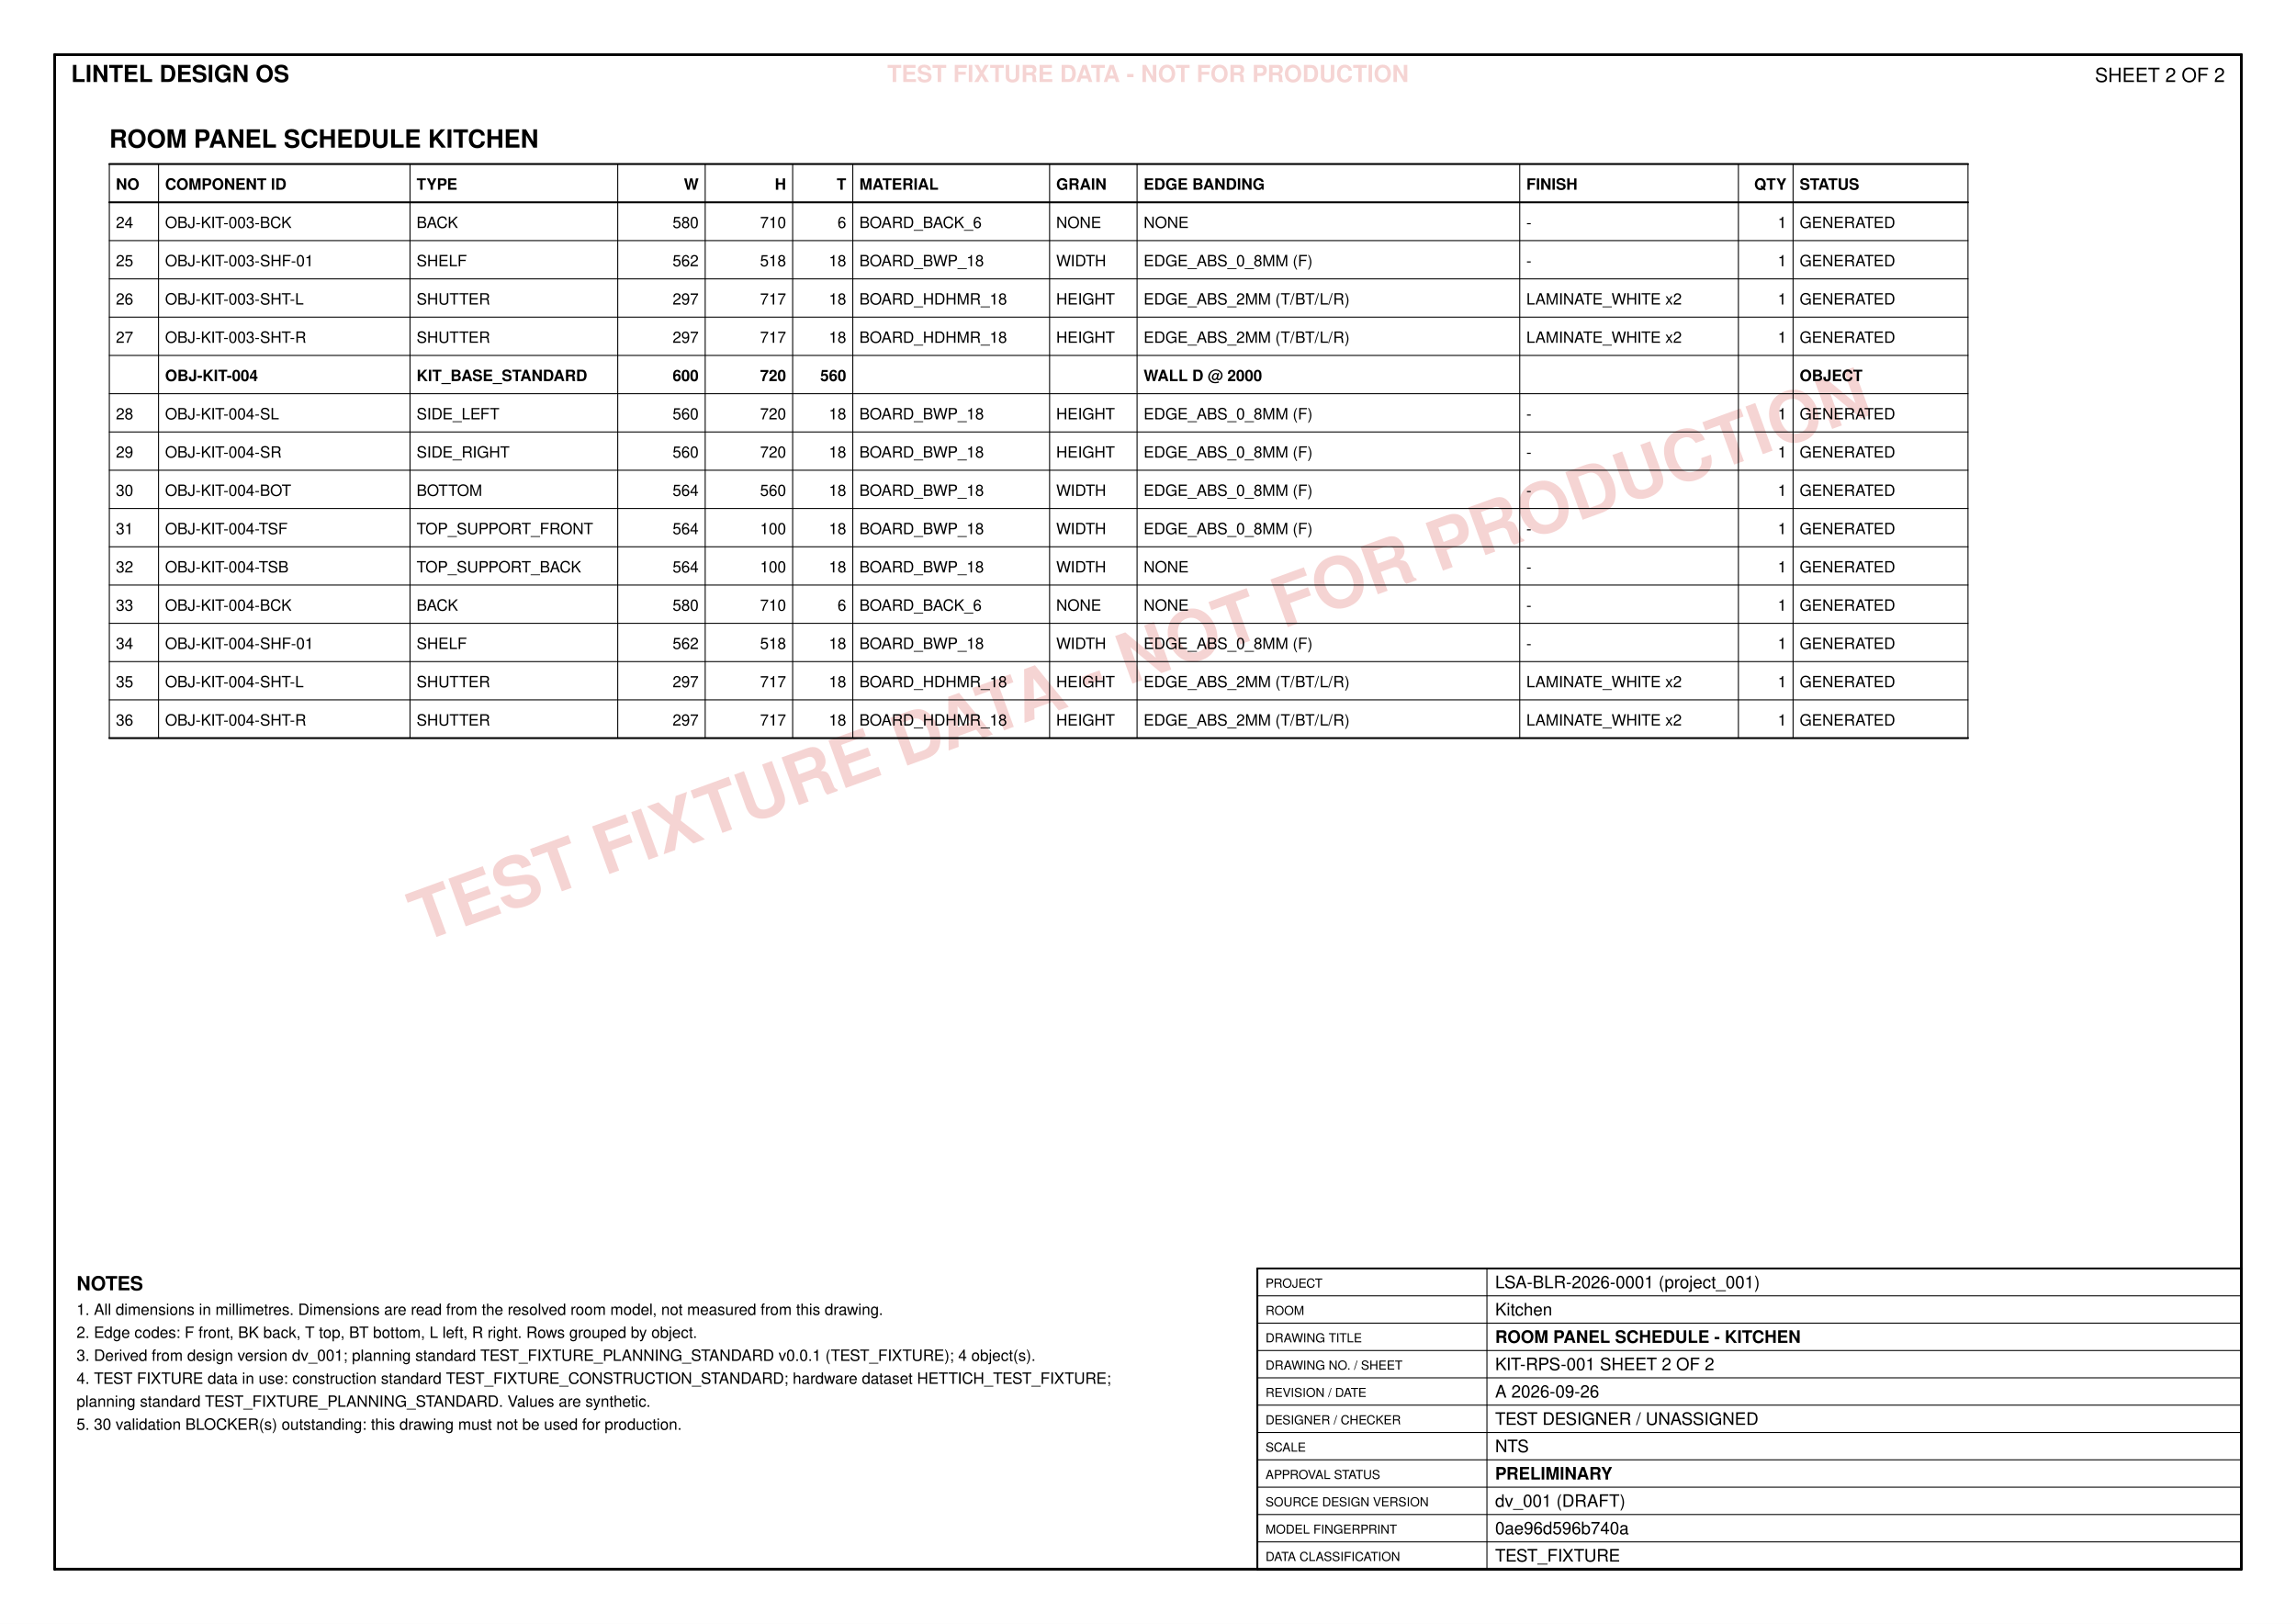
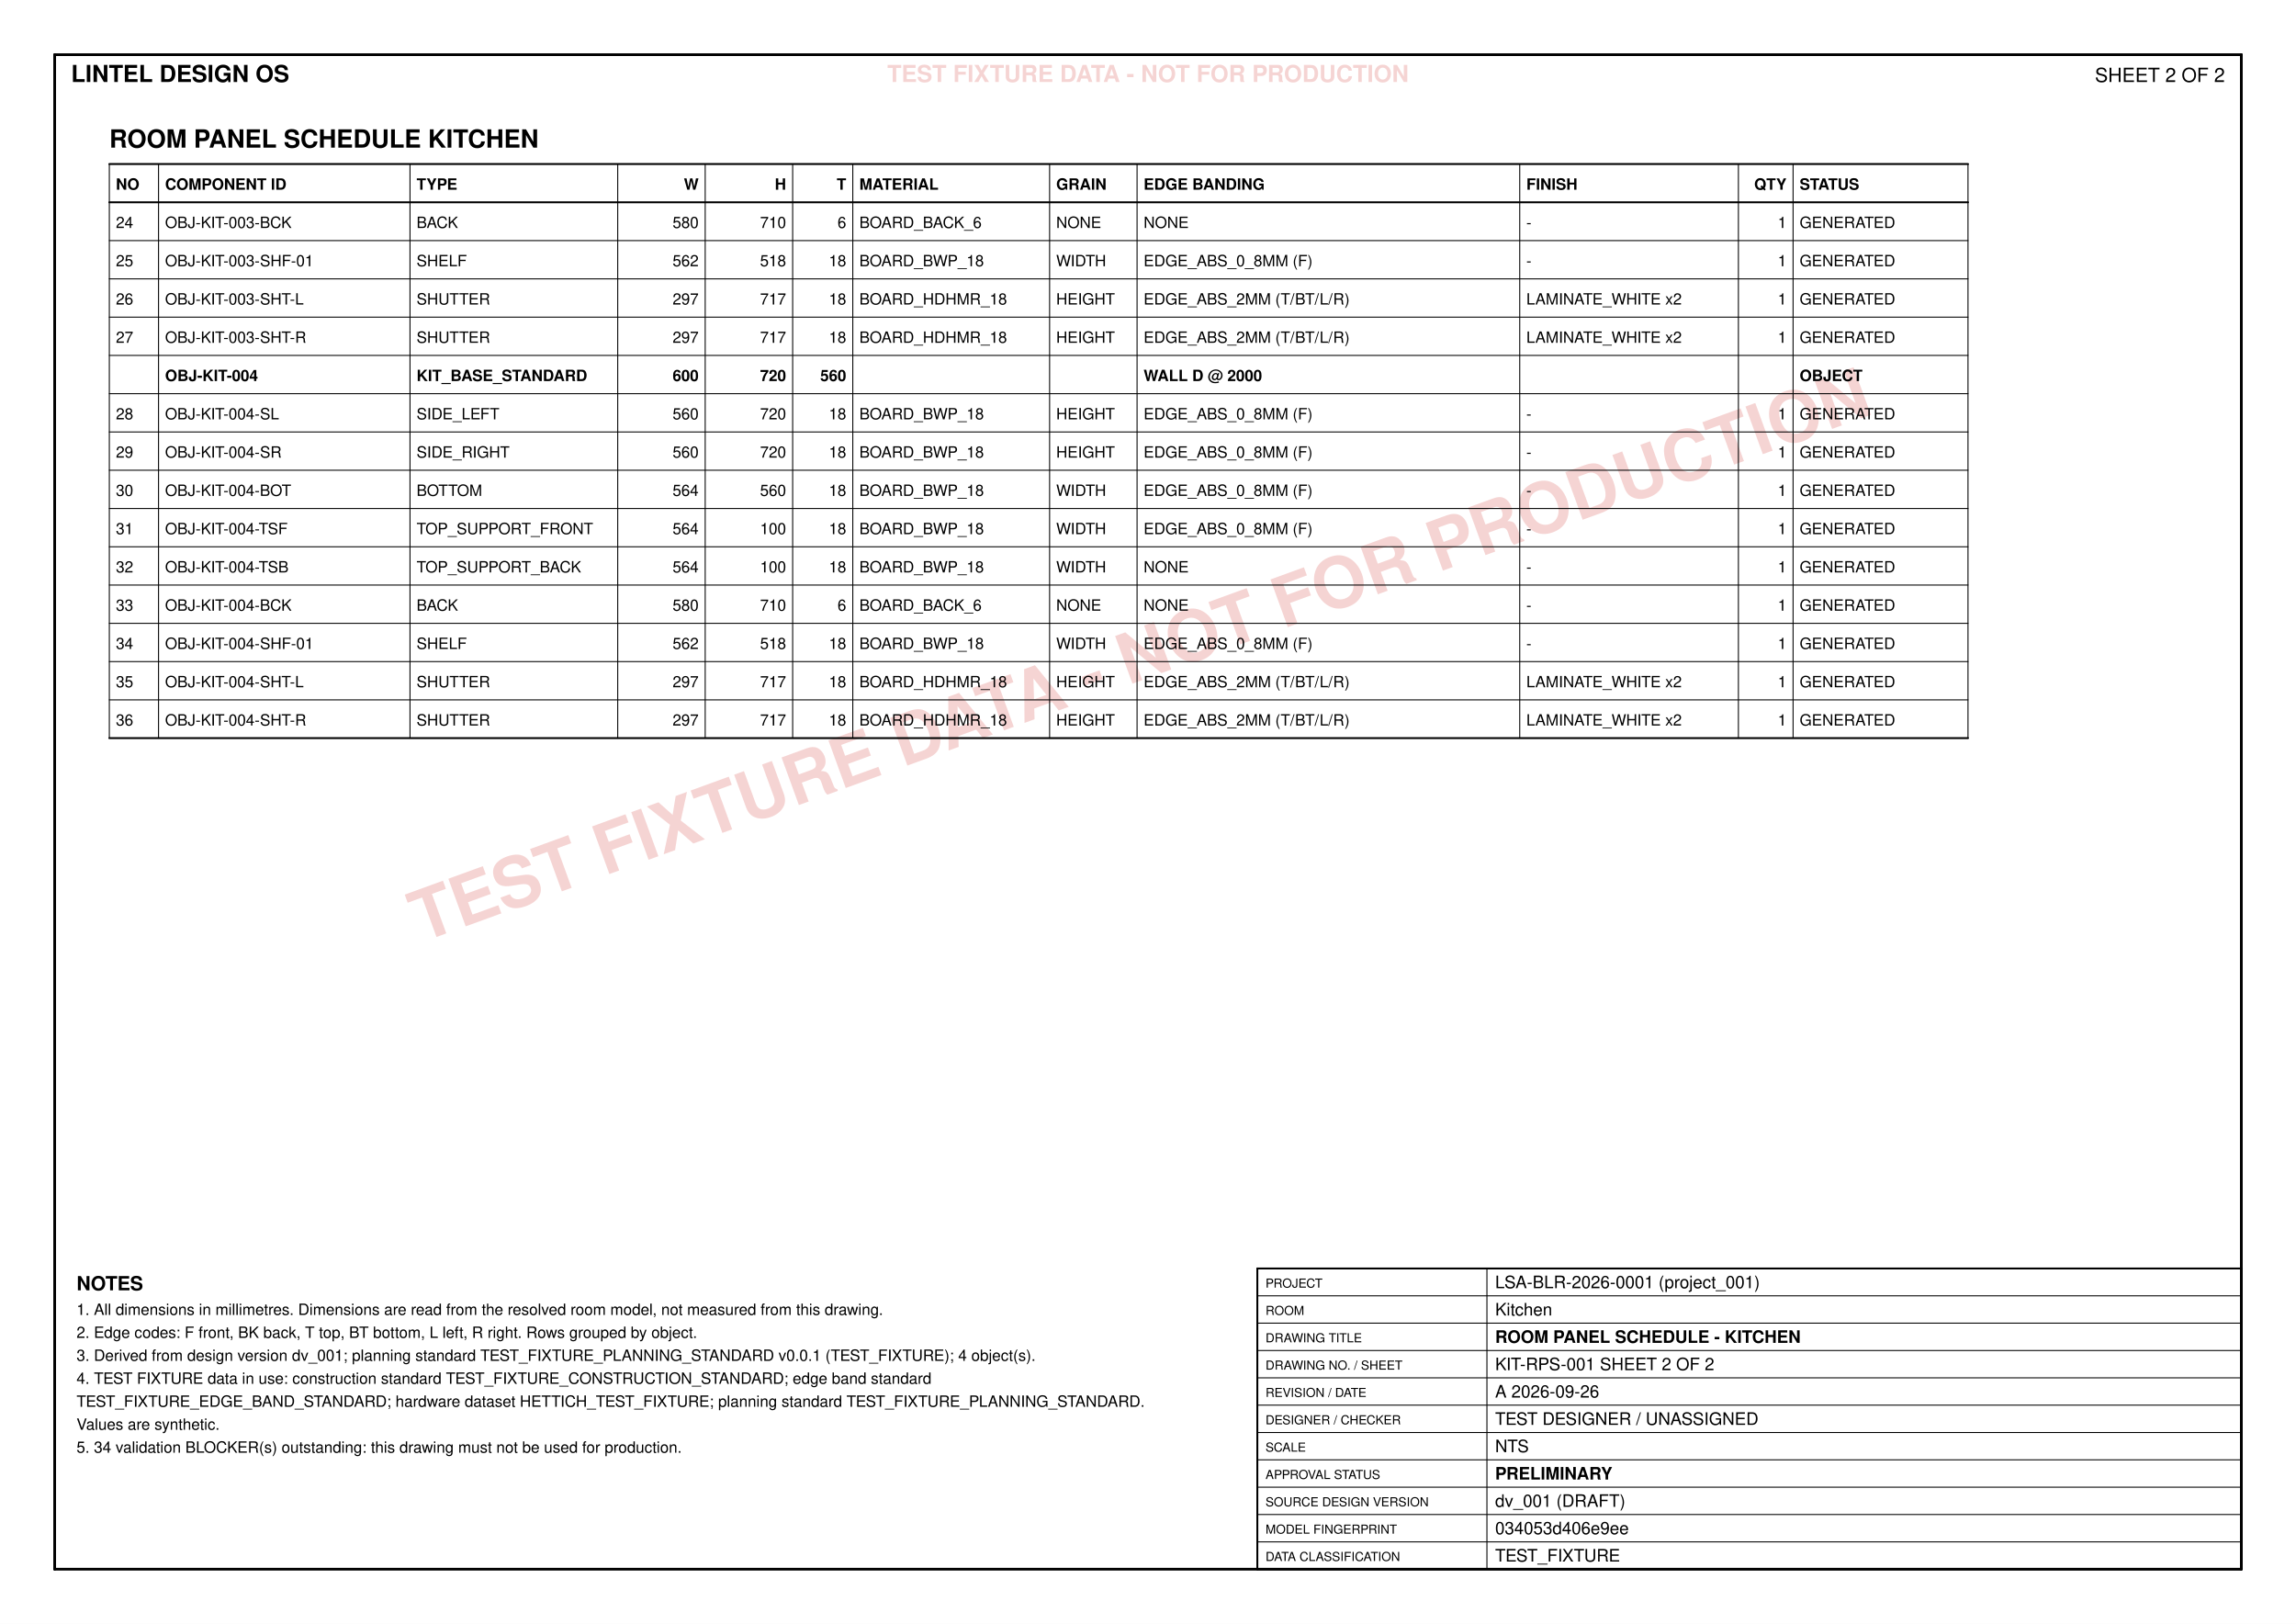
- <svg xmlns="http://www.w3.org/2000/svg" width="420mm" height="297mm" viewBox="0 0 420 297" data-drawing-id="DRW:dv_001:room_001:ROOM_PANEL_SCHEDULE:KIT-RPS-001:RA" data-drawing-type="ROOM_PANEL_SCHEDULE" data-status="PRELIMINARY" data-design-version="dv_001" data-model-fingerprint="0ae96d596b740a" data-classification="TEST_FIXTURE" data-content-hash="087dc79516bee4" data-sheet="2/2" data-room-id="room_001" data-objects="obj_001,obj_002,obj_003,obj_004">
+ <svg xmlns="http://www.w3.org/2000/svg" width="420mm" height="297mm" viewBox="0 0 420 297" data-drawing-id="DRW:dv_001:room_001:ROOM_PANEL_SCHEDULE:KIT-RPS-001:RA" data-drawing-type="ROOM_PANEL_SCHEDULE" data-status="PRELIMINARY" data-design-version="dv_001" data-model-fingerprint="034053d406e9ee" data-classification="TEST_FIXTURE" data-content-hash="0c5b1b25556436" data-sheet="2/2" data-room-id="room_001" data-objects="obj_001,obj_002,obj_003,obj_004">
  <rect x="0" y="0" width="420" height="297" fill="#ffffff" />
  <g id="WATERMARK" fill="#d9534f" stroke="#d9534f" opacity="0.25" font-family="Helvetica, Arial, sans-serif" stroke-linecap="round">
    <text stroke="none" x="210" y="124" font-size="12.714" text-anchor="middle" font-weight="bold" transform="rotate(-20 210 124)">TEST FIXTURE DATA - NOT FOR PRODUCTION</text>
    <text stroke="none" x="210" y="15" font-size="4.286" text-anchor="middle" font-weight="bold">TEST FIXTURE DATA - NOT FOR PRODUCTION</text>
  </g>
  <g id="BORDER" fill="#000000" stroke="#000000" font-family="Helvetica, Arial, sans-serif" stroke-linecap="round">
    <line fill="none" x1="10" y1="10" x2="410" y2="10" stroke-width="0.5" />
    <line fill="none" x1="410" y1="10" x2="410" y2="287" stroke-width="0.5" />
    <line fill="none" x1="410" y1="287" x2="10" y2="287" stroke-width="0.5" />
    <line fill="none" x1="10" y1="287" x2="10" y2="10" stroke-width="0.5" />
    <text stroke="none" x="13" y="15" font-size="4.286" text-anchor="start" font-weight="bold">LINTEL DESIGN OS</text>
    <text stroke="none" x="407" y="15" font-size="3.571" text-anchor="end">SHEET 2 OF 2</text>
  </g>
  <g id="ANNOTATION" fill="#000000" stroke="#000000" font-family="Helvetica, Arial, sans-serif" stroke-linecap="round">
    <text stroke="none" x="14" y="236" font-size="3.571" text-anchor="start" font-weight="bold">NOTES</text>
    <text stroke="none" x="14" y="240.5" font-size="2.857" text-anchor="start">1. All dimensions in millimetres. Dimensions are read from the resolved room model, not measured from this drawing.</text>
    <text stroke="none" x="14" y="244.7" font-size="2.857" text-anchor="start">2. Edge codes: F front, BK back, T top, BT bottom, L left, R right. Rows grouped by object.</text>
    <text stroke="none" x="14" y="248.9" font-size="2.857" text-anchor="start">3. Derived from design version dv_001; planning standard TEST_FIXTURE_PLANNING_STANDARD v0.0.1 (TEST_FIXTURE); 4 object(s).</text>
-     <text stroke="none" x="14" y="253.1" font-size="2.857" text-anchor="start">4. TEST FIXTURE data in use: construction standard TEST_FIXTURE_CONSTRUCTION_STANDARD; hardware dataset HETTICH_TEST_FIXTURE;</text>
-     <text stroke="none" x="14" y="257.3" font-size="2.857" text-anchor="start">   planning standard TEST_FIXTURE_PLANNING_STANDARD. Values are synthetic.</text>
-     <text stroke="none" x="14" y="261.5" font-size="2.857" text-anchor="start">5. 30 validation BLOCKER(s) outstanding: this drawing must not be used for production.</text>
+     <text stroke="none" x="14" y="253.1" font-size="2.857" text-anchor="start">4. TEST FIXTURE data in use: construction standard TEST_FIXTURE_CONSTRUCTION_STANDARD; edge band standard</text>
+     <text stroke="none" x="14" y="257.3" font-size="2.857" text-anchor="start">   TEST_FIXTURE_EDGE_BAND_STANDARD; hardware dataset HETTICH_TEST_FIXTURE; planning standard TEST_FIXTURE_PLANNING_STANDARD.</text>
+     <text stroke="none" x="14" y="261.5" font-size="2.857" text-anchor="start">   Values are synthetic.</text>
+     <text stroke="none" x="14" y="265.7" font-size="2.857" text-anchor="start">5. 34 validation BLOCKER(s) outstanding: this drawing must not be used for production.</text>
  </g>
  <g id="TABLE" fill="#000000" stroke="#000000" font-family="Helvetica, Arial, sans-serif" stroke-linecap="round">
    <text stroke="none" x="20" y="27" font-size="4.571" text-anchor="start" font-weight="bold">ROOM PANEL SCHEDULE  KITCHEN</text>
    <line fill="none" x1="20" y1="30" x2="360" y2="30" stroke-width="0.35" />
    <line fill="none" x1="20" y1="37" x2="360" y2="37" stroke-width="0.35" />
    <line fill="none" x1="20" y1="44" x2="360" y2="44" stroke-width="0.18" />
    <line fill="none" x1="20" y1="51" x2="360" y2="51" stroke-width="0.18" />
    <line fill="none" x1="20" y1="58" x2="360" y2="58" stroke-width="0.18" />
    <line fill="none" x1="20" y1="65" x2="360" y2="65" stroke-width="0.18" />
    <line fill="none" x1="20" y1="72" x2="360" y2="72" stroke-width="0.18" />
    <line fill="none" x1="20" y1="79" x2="360" y2="79" stroke-width="0.18" />
    <line fill="none" x1="20" y1="86" x2="360" y2="86" stroke-width="0.18" />
    <line fill="none" x1="20" y1="93" x2="360" y2="93" stroke-width="0.18" />
    <line fill="none" x1="20" y1="100" x2="360" y2="100" stroke-width="0.18" />
    <line fill="none" x1="20" y1="107" x2="360" y2="107" stroke-width="0.18" />
    <line fill="none" x1="20" y1="114" x2="360" y2="114" stroke-width="0.18" />
    <line fill="none" x1="20" y1="121" x2="360" y2="121" stroke-width="0.18" />
    <line fill="none" x1="20" y1="128" x2="360" y2="128" stroke-width="0.18" />
    <line fill="none" x1="20" y1="135" x2="360" y2="135" stroke-width="0.35" />
    <line fill="none" x1="20" y1="30" x2="20" y2="135" stroke-width="0.18" />
    <line fill="none" x1="29" y1="30" x2="29" y2="135" stroke-width="0.18" />
    <line fill="none" x1="75" y1="30" x2="75" y2="135" stroke-width="0.18" />
    <line fill="none" x1="113" y1="30" x2="113" y2="135" stroke-width="0.18" />
    <line fill="none" x1="129" y1="30" x2="129" y2="135" stroke-width="0.18" />
    <line fill="none" x1="145" y1="30" x2="145" y2="135" stroke-width="0.18" />
    <line fill="none" x1="156" y1="30" x2="156" y2="135" stroke-width="0.18" />
    <line fill="none" x1="192" y1="30" x2="192" y2="135" stroke-width="0.18" />
    <line fill="none" x1="208" y1="30" x2="208" y2="135" stroke-width="0.18" />
    <line fill="none" x1="278" y1="30" x2="278" y2="135" stroke-width="0.18" />
    <line fill="none" x1="318" y1="30" x2="318" y2="135" stroke-width="0.18" />
    <line fill="none" x1="328" y1="30" x2="328" y2="135" stroke-width="0.18" />
    <line fill="none" x1="360" y1="30" x2="360" y2="135" stroke-width="0.18" />
    <text stroke="none" x="21.2" y="34.7" font-size="2.857" text-anchor="start" font-weight="bold">NO</text>
    <text stroke="none" x="30.2" y="34.7" font-size="2.857" text-anchor="start" font-weight="bold">COMPONENT ID</text>
    <text stroke="none" x="76.2" y="34.7" font-size="2.857" text-anchor="start" font-weight="bold">TYPE</text>
    <text stroke="none" x="127.8" y="34.7" font-size="2.857" text-anchor="end" font-weight="bold">W</text>
    <text stroke="none" x="143.8" y="34.7" font-size="2.857" text-anchor="end" font-weight="bold">H</text>
    <text stroke="none" x="154.8" y="34.7" font-size="2.857" text-anchor="end" font-weight="bold">T</text>
    <text stroke="none" x="157.2" y="34.7" font-size="2.857" text-anchor="start" font-weight="bold">MATERIAL</text>
    <text stroke="none" x="193.2" y="34.7" font-size="2.857" text-anchor="start" font-weight="bold">GRAIN</text>
    <text stroke="none" x="209.2" y="34.7" font-size="2.857" text-anchor="start" font-weight="bold">EDGE BANDING</text>
    <text stroke="none" x="279.2" y="34.7" font-size="2.857" text-anchor="start" font-weight="bold">FINISH</text>
    <text stroke="none" x="326.8" y="34.7" font-size="2.857" text-anchor="end" font-weight="bold">QTY</text>
    <text stroke="none" x="329.2" y="34.7" font-size="2.857" text-anchor="start" font-weight="bold">STATUS</text>
    <text stroke="none" x="21.2" y="41.7" font-size="2.857" text-anchor="start">24</text>
    <text stroke="none" x="30.2" y="41.7" font-size="2.857" text-anchor="start">OBJ-KIT-003-BCK</text>
    <text stroke="none" x="76.2" y="41.7" font-size="2.857" text-anchor="start">BACK</text>
    <text stroke="none" x="127.8" y="41.7" font-size="2.857" text-anchor="end">580</text>
    <text stroke="none" x="143.8" y="41.7" font-size="2.857" text-anchor="end">710</text>
    <text stroke="none" x="154.8" y="41.7" font-size="2.857" text-anchor="end">6</text>
    <text stroke="none" x="157.2" y="41.7" font-size="2.857" text-anchor="start">BOARD_BACK_6</text>
    <text stroke="none" x="193.2" y="41.7" font-size="2.857" text-anchor="start">NONE</text>
    <text stroke="none" x="209.2" y="41.7" font-size="2.857" text-anchor="start">NONE</text>
    <text stroke="none" x="279.2" y="41.7" font-size="2.857" text-anchor="start">-</text>
    <text stroke="none" x="326.8" y="41.7" font-size="2.857" text-anchor="end">1</text>
    <text stroke="none" x="329.2" y="41.7" font-size="2.857" text-anchor="start">GENERATED</text>
    <text stroke="none" x="21.2" y="48.7" font-size="2.857" text-anchor="start">25</text>
    <text stroke="none" x="30.2" y="48.7" font-size="2.857" text-anchor="start">OBJ-KIT-003-SHF-01</text>
    <text stroke="none" x="76.2" y="48.7" font-size="2.857" text-anchor="start">SHELF</text>
    <text stroke="none" x="127.8" y="48.7" font-size="2.857" text-anchor="end">562</text>
    <text stroke="none" x="143.8" y="48.7" font-size="2.857" text-anchor="end">518</text>
    <text stroke="none" x="154.8" y="48.7" font-size="2.857" text-anchor="end">18</text>
    <text stroke="none" x="157.2" y="48.7" font-size="2.857" text-anchor="start">BOARD_BWP_18</text>
    <text stroke="none" x="193.2" y="48.7" font-size="2.857" text-anchor="start">WIDTH</text>
    <text stroke="none" x="209.2" y="48.7" font-size="2.857" text-anchor="start">EDGE_ABS_0_8MM (F)</text>
    <text stroke="none" x="279.2" y="48.7" font-size="2.857" text-anchor="start">-</text>
    <text stroke="none" x="326.8" y="48.7" font-size="2.857" text-anchor="end">1</text>
    <text stroke="none" x="329.2" y="48.7" font-size="2.857" text-anchor="start">GENERATED</text>
    <text stroke="none" x="21.2" y="55.7" font-size="2.857" text-anchor="start">26</text>
    <text stroke="none" x="30.2" y="55.7" font-size="2.857" text-anchor="start">OBJ-KIT-003-SHT-L</text>
    <text stroke="none" x="76.2" y="55.7" font-size="2.857" text-anchor="start">SHUTTER</text>
    <text stroke="none" x="127.8" y="55.7" font-size="2.857" text-anchor="end">297</text>
    <text stroke="none" x="143.8" y="55.7" font-size="2.857" text-anchor="end">717</text>
    <text stroke="none" x="154.8" y="55.7" font-size="2.857" text-anchor="end">18</text>
    <text stroke="none" x="157.2" y="55.7" font-size="2.857" text-anchor="start">BOARD_HDHMR_18</text>
    <text stroke="none" x="193.2" y="55.7" font-size="2.857" text-anchor="start">HEIGHT</text>
    <text stroke="none" x="209.2" y="55.7" font-size="2.857" text-anchor="start">EDGE_ABS_2MM (T/BT/L/R)</text>
    <text stroke="none" x="279.2" y="55.7" font-size="2.857" text-anchor="start">LAMINATE_WHITE x2</text>
    <text stroke="none" x="326.8" y="55.7" font-size="2.857" text-anchor="end">1</text>
    <text stroke="none" x="329.2" y="55.7" font-size="2.857" text-anchor="start">GENERATED</text>
    <text stroke="none" x="21.2" y="62.7" font-size="2.857" text-anchor="start">27</text>
    <text stroke="none" x="30.2" y="62.7" font-size="2.857" text-anchor="start">OBJ-KIT-003-SHT-R</text>
    <text stroke="none" x="76.2" y="62.7" font-size="2.857" text-anchor="start">SHUTTER</text>
    <text stroke="none" x="127.8" y="62.7" font-size="2.857" text-anchor="end">297</text>
    <text stroke="none" x="143.8" y="62.7" font-size="2.857" text-anchor="end">717</text>
    <text stroke="none" x="154.8" y="62.7" font-size="2.857" text-anchor="end">18</text>
    <text stroke="none" x="157.2" y="62.7" font-size="2.857" text-anchor="start">BOARD_HDHMR_18</text>
    <text stroke="none" x="193.2" y="62.7" font-size="2.857" text-anchor="start">HEIGHT</text>
    <text stroke="none" x="209.2" y="62.7" font-size="2.857" text-anchor="start">EDGE_ABS_2MM (T/BT/L/R)</text>
    <text stroke="none" x="279.2" y="62.7" font-size="2.857" text-anchor="start">LAMINATE_WHITE x2</text>
    <text stroke="none" x="326.8" y="62.7" font-size="2.857" text-anchor="end">1</text>
    <text stroke="none" x="329.2" y="62.7" font-size="2.857" text-anchor="start">GENERATED</text>
    <text stroke="none" x="21.2" y="69.7" font-size="2.857" text-anchor="start" font-weight="bold" />
    <text stroke="none" x="30.2" y="69.7" font-size="2.857" text-anchor="start" font-weight="bold">OBJ-KIT-004</text>
    <text stroke="none" x="76.2" y="69.7" font-size="2.857" text-anchor="start" font-weight="bold">KIT_BASE_STANDARD</text>
    <text stroke="none" x="127.8" y="69.7" font-size="2.857" text-anchor="end" font-weight="bold">600</text>
    <text stroke="none" x="143.8" y="69.7" font-size="2.857" text-anchor="end" font-weight="bold">720</text>
    <text stroke="none" x="154.8" y="69.7" font-size="2.857" text-anchor="end" font-weight="bold">560</text>
    <text stroke="none" x="157.2" y="69.7" font-size="2.857" text-anchor="start" font-weight="bold" />
    <text stroke="none" x="193.2" y="69.7" font-size="2.857" text-anchor="start" font-weight="bold" />
    <text stroke="none" x="209.2" y="69.7" font-size="2.857" text-anchor="start" font-weight="bold">WALL D @ 2000</text>
    <text stroke="none" x="279.2" y="69.7" font-size="2.857" text-anchor="start" font-weight="bold" />
    <text stroke="none" x="326.8" y="69.7" font-size="2.857" text-anchor="end" font-weight="bold" />
    <text stroke="none" x="329.2" y="69.7" font-size="2.857" text-anchor="start" font-weight="bold">OBJECT</text>
    <text stroke="none" x="21.2" y="76.7" font-size="2.857" text-anchor="start">28</text>
    <text stroke="none" x="30.2" y="76.7" font-size="2.857" text-anchor="start">OBJ-KIT-004-SL</text>
    <text stroke="none" x="76.2" y="76.7" font-size="2.857" text-anchor="start">SIDE_LEFT</text>
    <text stroke="none" x="127.8" y="76.7" font-size="2.857" text-anchor="end">560</text>
    <text stroke="none" x="143.8" y="76.7" font-size="2.857" text-anchor="end">720</text>
    <text stroke="none" x="154.8" y="76.7" font-size="2.857" text-anchor="end">18</text>
    <text stroke="none" x="157.2" y="76.7" font-size="2.857" text-anchor="start">BOARD_BWP_18</text>
    <text stroke="none" x="193.2" y="76.7" font-size="2.857" text-anchor="start">HEIGHT</text>
    <text stroke="none" x="209.2" y="76.7" font-size="2.857" text-anchor="start">EDGE_ABS_0_8MM (F)</text>
    <text stroke="none" x="279.2" y="76.7" font-size="2.857" text-anchor="start">-</text>
    <text stroke="none" x="326.8" y="76.7" font-size="2.857" text-anchor="end">1</text>
    <text stroke="none" x="329.2" y="76.7" font-size="2.857" text-anchor="start">GENERATED</text>
    <text stroke="none" x="21.2" y="83.7" font-size="2.857" text-anchor="start">29</text>
    <text stroke="none" x="30.2" y="83.7" font-size="2.857" text-anchor="start">OBJ-KIT-004-SR</text>
    <text stroke="none" x="76.2" y="83.7" font-size="2.857" text-anchor="start">SIDE_RIGHT</text>
    <text stroke="none" x="127.8" y="83.7" font-size="2.857" text-anchor="end">560</text>
    <text stroke="none" x="143.8" y="83.7" font-size="2.857" text-anchor="end">720</text>
    <text stroke="none" x="154.8" y="83.7" font-size="2.857" text-anchor="end">18</text>
    <text stroke="none" x="157.2" y="83.7" font-size="2.857" text-anchor="start">BOARD_BWP_18</text>
    <text stroke="none" x="193.2" y="83.7" font-size="2.857" text-anchor="start">HEIGHT</text>
    <text stroke="none" x="209.2" y="83.7" font-size="2.857" text-anchor="start">EDGE_ABS_0_8MM (F)</text>
    <text stroke="none" x="279.2" y="83.7" font-size="2.857" text-anchor="start">-</text>
    <text stroke="none" x="326.8" y="83.7" font-size="2.857" text-anchor="end">1</text>
    <text stroke="none" x="329.2" y="83.7" font-size="2.857" text-anchor="start">GENERATED</text>
    <text stroke="none" x="21.2" y="90.7" font-size="2.857" text-anchor="start">30</text>
    <text stroke="none" x="30.2" y="90.7" font-size="2.857" text-anchor="start">OBJ-KIT-004-BOT</text>
    <text stroke="none" x="76.2" y="90.7" font-size="2.857" text-anchor="start">BOTTOM</text>
    <text stroke="none" x="127.8" y="90.7" font-size="2.857" text-anchor="end">564</text>
    <text stroke="none" x="143.8" y="90.7" font-size="2.857" text-anchor="end">560</text>
    <text stroke="none" x="154.8" y="90.7" font-size="2.857" text-anchor="end">18</text>
    <text stroke="none" x="157.2" y="90.7" font-size="2.857" text-anchor="start">BOARD_BWP_18</text>
    <text stroke="none" x="193.2" y="90.7" font-size="2.857" text-anchor="start">WIDTH</text>
    <text stroke="none" x="209.2" y="90.7" font-size="2.857" text-anchor="start">EDGE_ABS_0_8MM (F)</text>
    <text stroke="none" x="279.2" y="90.7" font-size="2.857" text-anchor="start">-</text>
    <text stroke="none" x="326.8" y="90.7" font-size="2.857" text-anchor="end">1</text>
    <text stroke="none" x="329.2" y="90.7" font-size="2.857" text-anchor="start">GENERATED</text>
    <text stroke="none" x="21.2" y="97.7" font-size="2.857" text-anchor="start">31</text>
    <text stroke="none" x="30.2" y="97.7" font-size="2.857" text-anchor="start">OBJ-KIT-004-TSF</text>
    <text stroke="none" x="76.2" y="97.7" font-size="2.857" text-anchor="start">TOP_SUPPORT_FRONT</text>
    <text stroke="none" x="127.8" y="97.7" font-size="2.857" text-anchor="end">564</text>
    <text stroke="none" x="143.8" y="97.7" font-size="2.857" text-anchor="end">100</text>
    <text stroke="none" x="154.8" y="97.7" font-size="2.857" text-anchor="end">18</text>
    <text stroke="none" x="157.2" y="97.7" font-size="2.857" text-anchor="start">BOARD_BWP_18</text>
    <text stroke="none" x="193.2" y="97.7" font-size="2.857" text-anchor="start">WIDTH</text>
    <text stroke="none" x="209.2" y="97.7" font-size="2.857" text-anchor="start">EDGE_ABS_0_8MM (F)</text>
    <text stroke="none" x="279.2" y="97.7" font-size="2.857" text-anchor="start">-</text>
    <text stroke="none" x="326.8" y="97.7" font-size="2.857" text-anchor="end">1</text>
    <text stroke="none" x="329.2" y="97.7" font-size="2.857" text-anchor="start">GENERATED</text>
    <text stroke="none" x="21.2" y="104.7" font-size="2.857" text-anchor="start">32</text>
    <text stroke="none" x="30.2" y="104.7" font-size="2.857" text-anchor="start">OBJ-KIT-004-TSB</text>
    <text stroke="none" x="76.2" y="104.7" font-size="2.857" text-anchor="start">TOP_SUPPORT_BACK</text>
    <text stroke="none" x="127.8" y="104.7" font-size="2.857" text-anchor="end">564</text>
    <text stroke="none" x="143.8" y="104.7" font-size="2.857" text-anchor="end">100</text>
    <text stroke="none" x="154.8" y="104.7" font-size="2.857" text-anchor="end">18</text>
    <text stroke="none" x="157.2" y="104.7" font-size="2.857" text-anchor="start">BOARD_BWP_18</text>
    <text stroke="none" x="193.2" y="104.7" font-size="2.857" text-anchor="start">WIDTH</text>
    <text stroke="none" x="209.2" y="104.7" font-size="2.857" text-anchor="start">NONE</text>
    <text stroke="none" x="279.2" y="104.7" font-size="2.857" text-anchor="start">-</text>
    <text stroke="none" x="326.8" y="104.7" font-size="2.857" text-anchor="end">1</text>
    <text stroke="none" x="329.2" y="104.7" font-size="2.857" text-anchor="start">GENERATED</text>
    <text stroke="none" x="21.2" y="111.7" font-size="2.857" text-anchor="start">33</text>
    <text stroke="none" x="30.2" y="111.7" font-size="2.857" text-anchor="start">OBJ-KIT-004-BCK</text>
    <text stroke="none" x="76.2" y="111.7" font-size="2.857" text-anchor="start">BACK</text>
    <text stroke="none" x="127.8" y="111.7" font-size="2.857" text-anchor="end">580</text>
    <text stroke="none" x="143.8" y="111.7" font-size="2.857" text-anchor="end">710</text>
    <text stroke="none" x="154.8" y="111.7" font-size="2.857" text-anchor="end">6</text>
    <text stroke="none" x="157.2" y="111.7" font-size="2.857" text-anchor="start">BOARD_BACK_6</text>
    <text stroke="none" x="193.2" y="111.7" font-size="2.857" text-anchor="start">NONE</text>
    <text stroke="none" x="209.2" y="111.7" font-size="2.857" text-anchor="start">NONE</text>
    <text stroke="none" x="279.2" y="111.7" font-size="2.857" text-anchor="start">-</text>
    <text stroke="none" x="326.8" y="111.7" font-size="2.857" text-anchor="end">1</text>
    <text stroke="none" x="329.2" y="111.7" font-size="2.857" text-anchor="start">GENERATED</text>
    <text stroke="none" x="21.2" y="118.7" font-size="2.857" text-anchor="start">34</text>
    <text stroke="none" x="30.2" y="118.7" font-size="2.857" text-anchor="start">OBJ-KIT-004-SHF-01</text>
    <text stroke="none" x="76.2" y="118.7" font-size="2.857" text-anchor="start">SHELF</text>
    <text stroke="none" x="127.8" y="118.7" font-size="2.857" text-anchor="end">562</text>
    <text stroke="none" x="143.8" y="118.7" font-size="2.857" text-anchor="end">518</text>
    <text stroke="none" x="154.8" y="118.7" font-size="2.857" text-anchor="end">18</text>
    <text stroke="none" x="157.2" y="118.7" font-size="2.857" text-anchor="start">BOARD_BWP_18</text>
    <text stroke="none" x="193.2" y="118.7" font-size="2.857" text-anchor="start">WIDTH</text>
    <text stroke="none" x="209.2" y="118.7" font-size="2.857" text-anchor="start">EDGE_ABS_0_8MM (F)</text>
    <text stroke="none" x="279.2" y="118.7" font-size="2.857" text-anchor="start">-</text>
    <text stroke="none" x="326.8" y="118.7" font-size="2.857" text-anchor="end">1</text>
    <text stroke="none" x="329.2" y="118.7" font-size="2.857" text-anchor="start">GENERATED</text>
    <text stroke="none" x="21.2" y="125.7" font-size="2.857" text-anchor="start">35</text>
    <text stroke="none" x="30.2" y="125.7" font-size="2.857" text-anchor="start">OBJ-KIT-004-SHT-L</text>
    <text stroke="none" x="76.2" y="125.7" font-size="2.857" text-anchor="start">SHUTTER</text>
    <text stroke="none" x="127.8" y="125.7" font-size="2.857" text-anchor="end">297</text>
    <text stroke="none" x="143.8" y="125.7" font-size="2.857" text-anchor="end">717</text>
    <text stroke="none" x="154.8" y="125.7" font-size="2.857" text-anchor="end">18</text>
    <text stroke="none" x="157.2" y="125.7" font-size="2.857" text-anchor="start">BOARD_HDHMR_18</text>
    <text stroke="none" x="193.2" y="125.7" font-size="2.857" text-anchor="start">HEIGHT</text>
    <text stroke="none" x="209.2" y="125.7" font-size="2.857" text-anchor="start">EDGE_ABS_2MM (T/BT/L/R)</text>
    <text stroke="none" x="279.2" y="125.7" font-size="2.857" text-anchor="start">LAMINATE_WHITE x2</text>
    <text stroke="none" x="326.8" y="125.7" font-size="2.857" text-anchor="end">1</text>
    <text stroke="none" x="329.2" y="125.7" font-size="2.857" text-anchor="start">GENERATED</text>
    <text stroke="none" x="21.2" y="132.7" font-size="2.857" text-anchor="start">36</text>
    <text stroke="none" x="30.2" y="132.7" font-size="2.857" text-anchor="start">OBJ-KIT-004-SHT-R</text>
    <text stroke="none" x="76.2" y="132.7" font-size="2.857" text-anchor="start">SHUTTER</text>
    <text stroke="none" x="127.8" y="132.7" font-size="2.857" text-anchor="end">297</text>
    <text stroke="none" x="143.8" y="132.7" font-size="2.857" text-anchor="end">717</text>
    <text stroke="none" x="154.8" y="132.7" font-size="2.857" text-anchor="end">18</text>
    <text stroke="none" x="157.2" y="132.7" font-size="2.857" text-anchor="start">BOARD_HDHMR_18</text>
    <text stroke="none" x="193.2" y="132.7" font-size="2.857" text-anchor="start">HEIGHT</text>
    <text stroke="none" x="209.2" y="132.7" font-size="2.857" text-anchor="start">EDGE_ABS_2MM (T/BT/L/R)</text>
    <text stroke="none" x="279.2" y="132.7" font-size="2.857" text-anchor="start">LAMINATE_WHITE x2</text>
    <text stroke="none" x="326.8" y="132.7" font-size="2.857" text-anchor="end">1</text>
    <text stroke="none" x="329.2" y="132.7" font-size="2.857" text-anchor="start">GENERATED</text>
  </g>
  <g id="TITLE_BLOCK" fill="#000000" stroke="#000000" font-family="Helvetica, Arial, sans-serif" stroke-linecap="round">
    <line fill="none" x1="230" y1="232" x2="410" y2="232" stroke-width="0.35" />
    <line fill="none" x1="410" y1="232" x2="410" y2="287" stroke-width="0.35" />
    <line fill="none" x1="410" y1="287" x2="230" y2="287" stroke-width="0.35" />
    <line fill="none" x1="230" y1="287" x2="230" y2="232" stroke-width="0.35" />
    <line fill="none" x1="272" y1="232" x2="272" y2="287" stroke-width="0.18" />
    <text stroke="none" x="231.5" y="235.5" font-size="2.286" text-anchor="start">PROJECT</text>
    <text stroke="none" x="273.5" y="235.6" font-size="3.143" text-anchor="start">LSA-BLR-2026-0001 (project_001)</text>
    <line fill="none" x1="230" y1="237" x2="410" y2="237" stroke-width="0.18" />
    <text stroke="none" x="231.5" y="240.5" font-size="2.286" text-anchor="start">ROOM</text>
    <text stroke="none" x="273.5" y="240.6" font-size="3.143" text-anchor="start">Kitchen</text>
    <line fill="none" x1="230" y1="242" x2="410" y2="242" stroke-width="0.18" />
    <text stroke="none" x="231.5" y="245.5" font-size="2.286" text-anchor="start">DRAWING TITLE</text>
    <text stroke="none" x="273.5" y="245.6" font-size="3.143" text-anchor="start" font-weight="bold">ROOM PANEL SCHEDULE - KITCHEN</text>
    <line fill="none" x1="230" y1="247" x2="410" y2="247" stroke-width="0.18" />
    <text stroke="none" x="231.5" y="250.5" font-size="2.286" text-anchor="start">DRAWING NO. / SHEET</text>
    <text stroke="none" x="273.5" y="250.6" font-size="3.143" text-anchor="start">KIT-RPS-001   SHEET 2 OF 2</text>
    <line fill="none" x1="230" y1="252" x2="410" y2="252" stroke-width="0.18" />
    <text stroke="none" x="231.5" y="255.5" font-size="2.286" text-anchor="start">REVISION / DATE</text>
    <text stroke="none" x="273.5" y="255.6" font-size="3.143" text-anchor="start">A   2026-09-26</text>
    <line fill="none" x1="230" y1="257" x2="410" y2="257" stroke-width="0.18" />
    <text stroke="none" x="231.5" y="260.5" font-size="2.286" text-anchor="start">DESIGNER / CHECKER</text>
    <text stroke="none" x="273.5" y="260.6" font-size="3.143" text-anchor="start">TEST DESIGNER / UNASSIGNED</text>
    <line fill="none" x1="230" y1="262" x2="410" y2="262" stroke-width="0.18" />
    <text stroke="none" x="231.5" y="265.5" font-size="2.286" text-anchor="start">SCALE</text>
    <text stroke="none" x="273.5" y="265.6" font-size="3.143" text-anchor="start">NTS</text>
    <line fill="none" x1="230" y1="267" x2="410" y2="267" stroke-width="0.18" />
    <text stroke="none" x="231.5" y="270.5" font-size="2.286" text-anchor="start">APPROVAL STATUS</text>
    <text stroke="none" x="273.5" y="270.6" font-size="3.143" text-anchor="start" font-weight="bold">PRELIMINARY</text>
    <line fill="none" x1="230" y1="272" x2="410" y2="272" stroke-width="0.18" />
    <text stroke="none" x="231.5" y="275.5" font-size="2.286" text-anchor="start">SOURCE DESIGN VERSION</text>
    <text stroke="none" x="273.5" y="275.6" font-size="3.143" text-anchor="start">dv_001 (DRAFT)</text>
    <line fill="none" x1="230" y1="277" x2="410" y2="277" stroke-width="0.18" />
    <text stroke="none" x="231.5" y="280.5" font-size="2.286" text-anchor="start">MODEL FINGERPRINT</text>
-     <text stroke="none" x="273.5" y="280.6" font-size="3.143" text-anchor="start">0ae96d596b740a</text>
+     <text stroke="none" x="273.5" y="280.6" font-size="3.143" text-anchor="start">034053d406e9ee</text>
    <line fill="none" x1="230" y1="282" x2="410" y2="282" stroke-width="0.18" />
    <text stroke="none" x="231.5" y="285.5" font-size="2.286" text-anchor="start">DATA CLASSIFICATION</text>
    <text stroke="none" x="273.5" y="285.6" font-size="3.143" text-anchor="start">TEST_FIXTURE</text>
  </g>
</svg>
